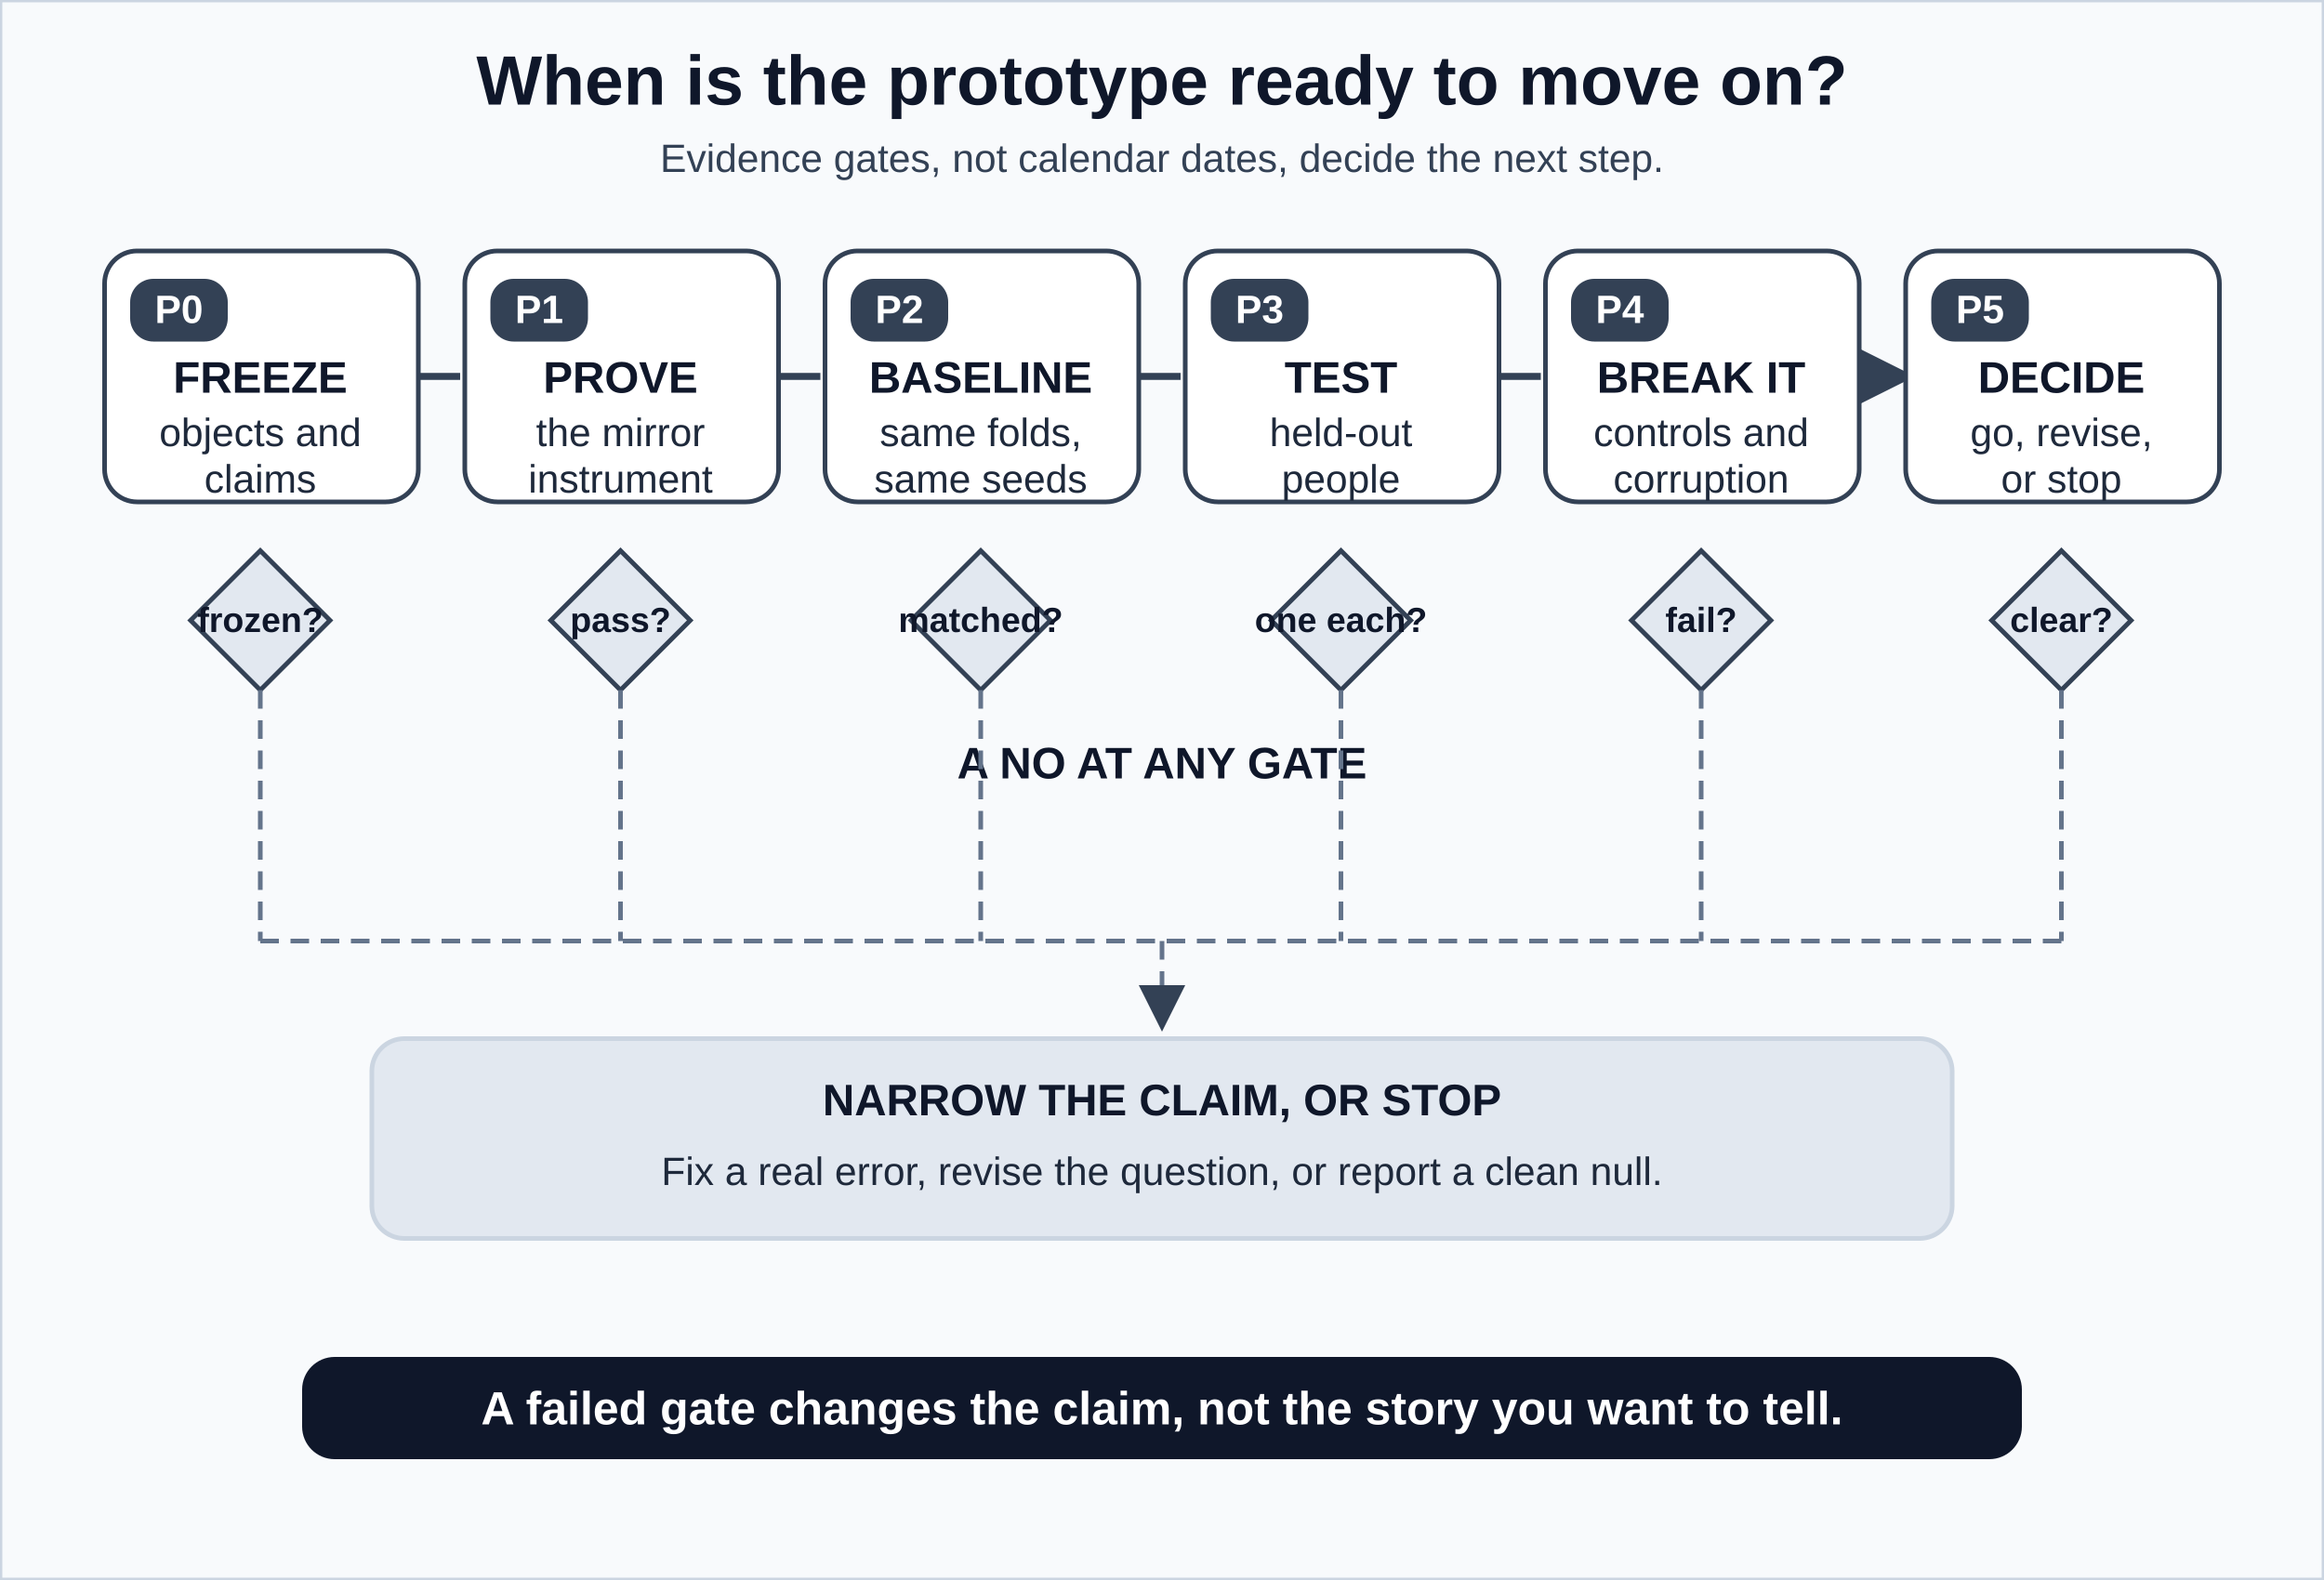
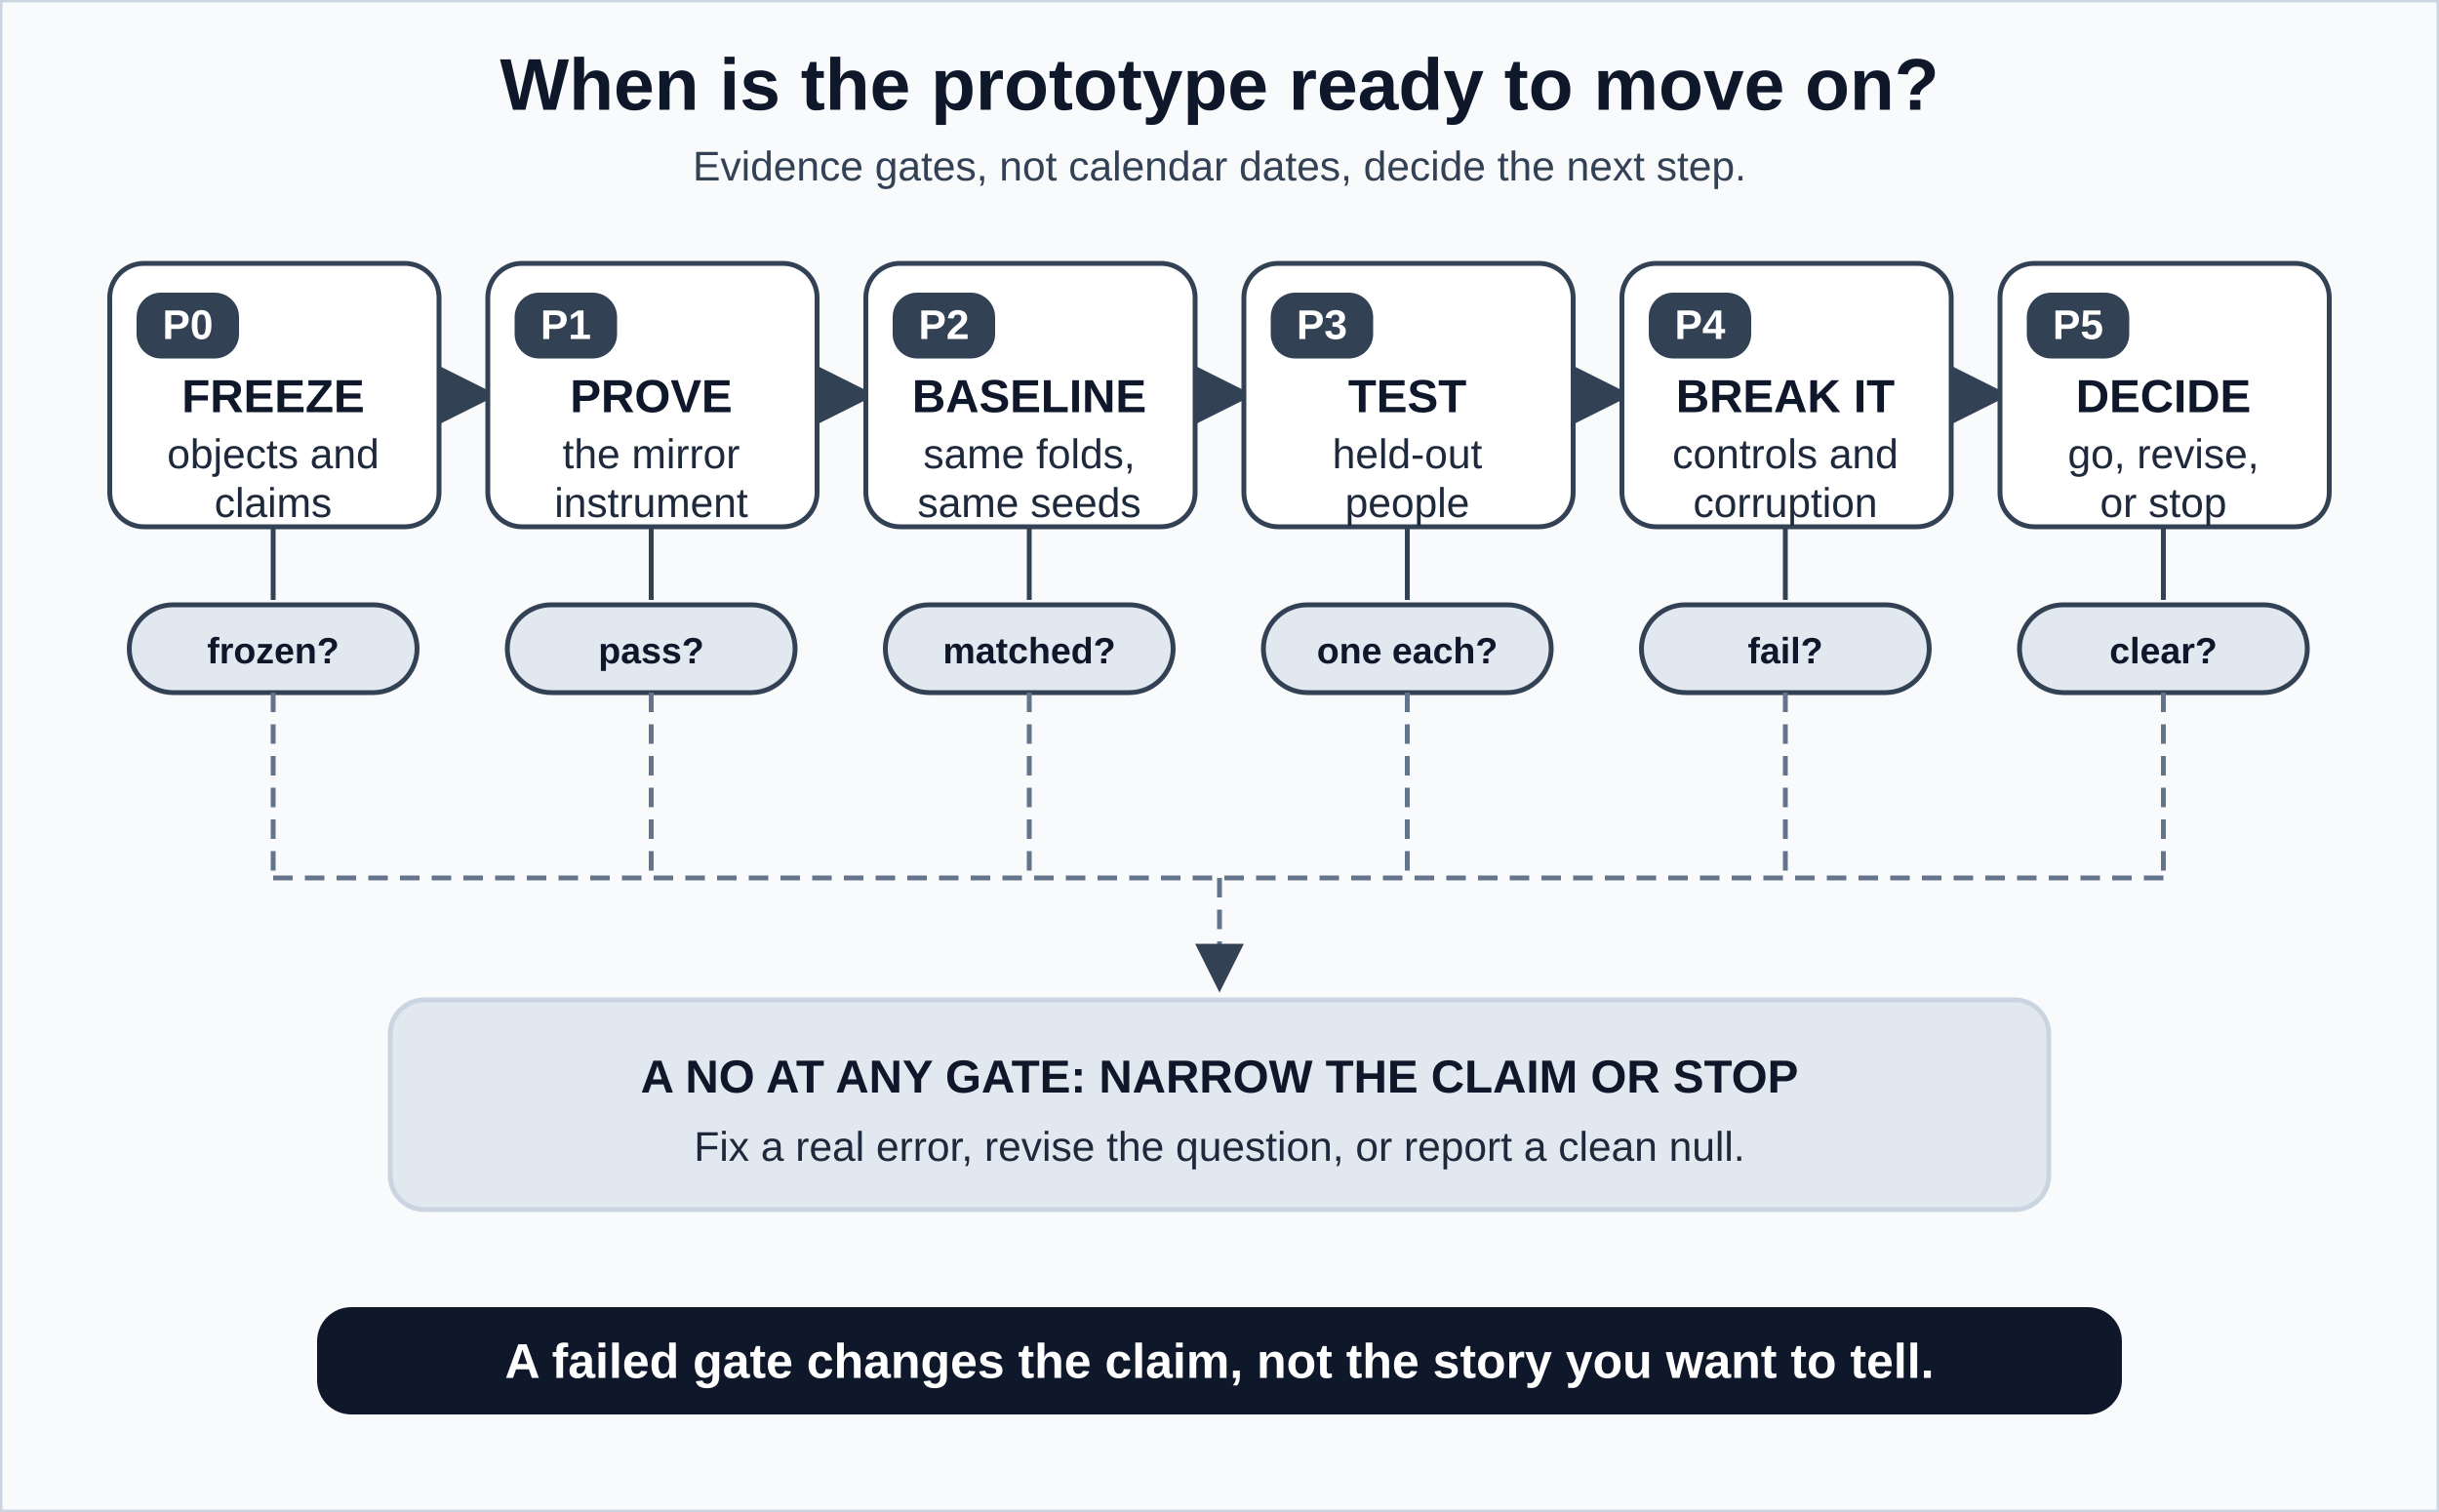
- <svg xmlns="http://www.w3.org/2000/svg" width="1000" height="680" viewBox="0 0 1000 680" role="img" aria-labelledby="title desc">
+ <svg xmlns="http://www.w3.org/2000/svg" width="1000" height="620" viewBox="0 0 1000 620" role="img" aria-labelledby="title desc">
  <defs>
    <marker id="arrow" markerWidth="10" markerHeight="10" refX="8" refY="5" orient="auto">
      <path d="M0 0 L10 5 L0 10 Z" fill="#334155" />
    </marker>
    <style>
      .title{font:700 30px Arial,sans-serif;fill:#0f172a}.head{font:700 19px Arial,sans-serif;fill:#0f172a}
      .body{font:17px Arial,sans-serif;fill:#1e293b}.note{font:17px Arial,sans-serif;fill:#334155}
      .tag{font:700 17px Arial,sans-serif;fill:#fff}.gate{font:700 15px Arial,sans-serif;fill:#0f172a}
      .bar{font:700 20px Arial,sans-serif;fill:#fff}
    </style>
  </defs>
-   <rect width="1000" height="680" fill="#f8fafc" />
-   <rect x="0.5" y="0.5" width="999" height="679" fill="none" stroke="#cbd5e1" />
+   <rect width="1000" height="620" fill="#f8fafc" />
+   <rect x="0.5" y="0.5" width="999" height="619" fill="none" stroke="#cbd5e1" />
  <text x="500" y="45" text-anchor="middle" class="title">When is the prototype ready to move on?</text>
  <text x="500" y="74" text-anchor="middle" class="note">Evidence gates, not calendar dates, decide the next step.</text>
-   <path d="M180 162 H198 M335 162 H353 M490 162 H508 M645 162 H663 M800 162 H818" fill="none" stroke="#334155" stroke-width="3" marker-end="url(#arrow)" />
+   <path d="M180 162 H198" fill="none" stroke="#334155" stroke-width="3" marker-end="url(#arrow)" />
+   <path d="M335 162 H353" fill="none" stroke="#334155" stroke-width="3" marker-end="url(#arrow)" />
+   <path d="M490 162 H508" fill="none" stroke="#334155" stroke-width="3" marker-end="url(#arrow)" />
+   <path d="M645 162 H663" fill="none" stroke="#334155" stroke-width="3" marker-end="url(#arrow)" />
+   <path d="M800 162 H818" fill="none" stroke="#334155" stroke-width="3" marker-end="url(#arrow)" />
  <g>
    <rect x="45" y="108" width="135" height="108" rx="14" fill="#fff" stroke="#334155" stroke-width="2" />
    <rect x="56" y="120" width="42" height="27" rx="10" fill="#334155" />
    <text x="77" y="139" text-anchor="middle" class="tag">P0</text>
    <text x="112" y="169" text-anchor="middle" class="head">FREEZE</text>
    <text x="112" y="192" text-anchor="middle" class="body">objects and</text>
    <text x="112" y="212" text-anchor="middle" class="body">claims</text>
-     <path d="M112 237 L142 267 L112 297 L82 267 Z" fill="#e2e8f0" stroke="#334155" stroke-width="2" />
+     <path d="M112 216 V246" fill="none" stroke="#334155" stroke-width="2" />
+     <rect x="53" y="248" width="118" height="36" rx="18" fill="#e2e8f0" stroke="#334155" stroke-width="2" />
    <text x="112" y="272" text-anchor="middle" class="gate">frozen?</text>
  </g>
  <g>
    <rect x="200" y="108" width="135" height="108" rx="14" fill="#fff" stroke="#334155" stroke-width="2" />
    <rect x="211" y="120" width="42" height="27" rx="10" fill="#334155" />
    <text x="232" y="139" text-anchor="middle" class="tag">P1</text>
    <text x="267" y="169" text-anchor="middle" class="head">PROVE</text>
    <text x="267" y="192" text-anchor="middle" class="body">the mirror</text>
    <text x="267" y="212" text-anchor="middle" class="body">instrument</text>
-     <path d="M267 237 L297 267 L267 297 L237 267 Z" fill="#e2e8f0" stroke="#334155" stroke-width="2" />
+     <path d="M267 216 V246" fill="none" stroke="#334155" stroke-width="2" />
+     <rect x="208" y="248" width="118" height="36" rx="18" fill="#e2e8f0" stroke="#334155" stroke-width="2" />
    <text x="267" y="272" text-anchor="middle" class="gate">pass?</text>
  </g>
  <g>
    <rect x="355" y="108" width="135" height="108" rx="14" fill="#fff" stroke="#334155" stroke-width="2" />
    <rect x="366" y="120" width="42" height="27" rx="10" fill="#334155" />
    <text x="387" y="139" text-anchor="middle" class="tag">P2</text>
    <text x="422" y="169" text-anchor="middle" class="head">BASELINE</text>
    <text x="422" y="192" text-anchor="middle" class="body">same folds,</text>
    <text x="422" y="212" text-anchor="middle" class="body">same seeds</text>
-     <path d="M422 237 L452 267 L422 297 L392 267 Z" fill="#e2e8f0" stroke="#334155" stroke-width="2" />
+     <path d="M422 216 V246" fill="none" stroke="#334155" stroke-width="2" />
+     <rect x="363" y="248" width="118" height="36" rx="18" fill="#e2e8f0" stroke="#334155" stroke-width="2" />
    <text x="422" y="272" text-anchor="middle" class="gate">matched?</text>
  </g>
  <g>
    <rect x="510" y="108" width="135" height="108" rx="14" fill="#fff" stroke="#334155" stroke-width="2" />
    <rect x="521" y="120" width="42" height="27" rx="10" fill="#334155" />
    <text x="542" y="139" text-anchor="middle" class="tag">P3</text>
    <text x="577" y="169" text-anchor="middle" class="head">TEST</text>
    <text x="577" y="192" text-anchor="middle" class="body">held-out</text>
    <text x="577" y="212" text-anchor="middle" class="body">people</text>
-     <path d="M577 237 L607 267 L577 297 L547 267 Z" fill="#e2e8f0" stroke="#334155" stroke-width="2" />
+     <path d="M577 216 V246" fill="none" stroke="#334155" stroke-width="2" />
+     <rect x="518" y="248" width="118" height="36" rx="18" fill="#e2e8f0" stroke="#334155" stroke-width="2" />
    <text x="577" y="272" text-anchor="middle" class="gate">one each?</text>
  </g>
  <g>
    <rect x="665" y="108" width="135" height="108" rx="14" fill="#fff" stroke="#334155" stroke-width="2" />
    <rect x="676" y="120" width="42" height="27" rx="10" fill="#334155" />
    <text x="697" y="139" text-anchor="middle" class="tag">P4</text>
    <text x="732" y="169" text-anchor="middle" class="head">BREAK IT</text>
    <text x="732" y="192" text-anchor="middle" class="body">controls and</text>
    <text x="732" y="212" text-anchor="middle" class="body">corruption</text>
-     <path d="M732 237 L762 267 L732 297 L702 267 Z" fill="#e2e8f0" stroke="#334155" stroke-width="2" />
+     <path d="M732 216 V246" fill="none" stroke="#334155" stroke-width="2" />
+     <rect x="673" y="248" width="118" height="36" rx="18" fill="#e2e8f0" stroke="#334155" stroke-width="2" />
    <text x="732" y="272" text-anchor="middle" class="gate">fail?</text>
  </g>
  <g>
    <rect x="820" y="108" width="135" height="108" rx="14" fill="#fff" stroke="#334155" stroke-width="2" />
    <rect x="831" y="120" width="42" height="27" rx="10" fill="#334155" />
    <text x="852" y="139" text-anchor="middle" class="tag">P5</text>
    <text x="887" y="169" text-anchor="middle" class="head">DECIDE</text>
    <text x="887" y="192" text-anchor="middle" class="body">go, revise,</text>
    <text x="887" y="212" text-anchor="middle" class="body">or stop</text>
-     <path d="M887 237 L917 267 L887 297 L857 267 Z" fill="#e2e8f0" stroke="#334155" stroke-width="2" />
+     <path d="M887 216 V246" fill="none" stroke="#334155" stroke-width="2" />
+     <rect x="828" y="248" width="118" height="36" rx="18" fill="#e2e8f0" stroke="#334155" stroke-width="2" />
    <text x="887" y="272" text-anchor="middle" class="gate">clear?</text>
  </g>
-   <text x="500" y="335" text-anchor="middle" class="head">A NO AT ANY GATE</text>
-   <path d="M112 297 V405 M267 297 V405 M422 297 V405 M577 297 V405 M732 297 V405 M887 297 V405" fill="none" stroke="#64748b" stroke-width="2" stroke-dasharray="8 5" />
-   <path d="M112 405 H887" fill="none" stroke="#64748b" stroke-width="2" stroke-dasharray="8 5" />
-   <path d="M500 405 V440" fill="none" stroke="#64748b" stroke-width="2" stroke-dasharray="8 5" marker-end="url(#arrow)" />
-   <rect x="160" y="447" width="680" height="86" rx="14" fill="#e2e8f0" stroke="#cbd5e1" stroke-width="2" />
-   <text x="500" y="480" text-anchor="middle" class="head">NARROW THE CLAIM, OR STOP</text>
-   <text x="500" y="510" text-anchor="middle" class="body">Fix a real error, revise the question, or report a clean null.</text>
-   <rect x="130" y="584" width="740" height="44" rx="14" fill="#0f172a" />
-   <text x="500" y="613" text-anchor="middle" class="bar">A failed gate changes the claim, not the story you want to tell.</text>
+   <path d="M112 284 V360 M267 284 V360 M422 284 V360 M577 284 V360 M732 284 V360 M887 284 V360" fill="none" stroke="#64748b" stroke-width="2" stroke-dasharray="8 5" />
+   <path d="M112 360 H887" fill="none" stroke="#64748b" stroke-width="2" stroke-dasharray="8 5" />
+   <path d="M500 360 V403" fill="none" stroke="#64748b" stroke-width="2" stroke-dasharray="8 5" marker-end="url(#arrow)" />
+   <rect x="160" y="410" width="680" height="86" rx="14" fill="#e2e8f0" stroke="#cbd5e1" stroke-width="2" />
+   <text x="500" y="448" text-anchor="middle" class="head">A NO AT ANY GATE: NARROW THE CLAIM OR STOP</text>
+   <text x="500" y="476" text-anchor="middle" class="body">Fix a real error, revise the question, or report a clean null.</text>
+   <rect x="130" y="536" width="740" height="44" rx="14" fill="#0f172a" />
+   <text x="500" y="565" text-anchor="middle" class="bar">A failed gate changes the claim, not the story you want to tell.</text>
</svg>
